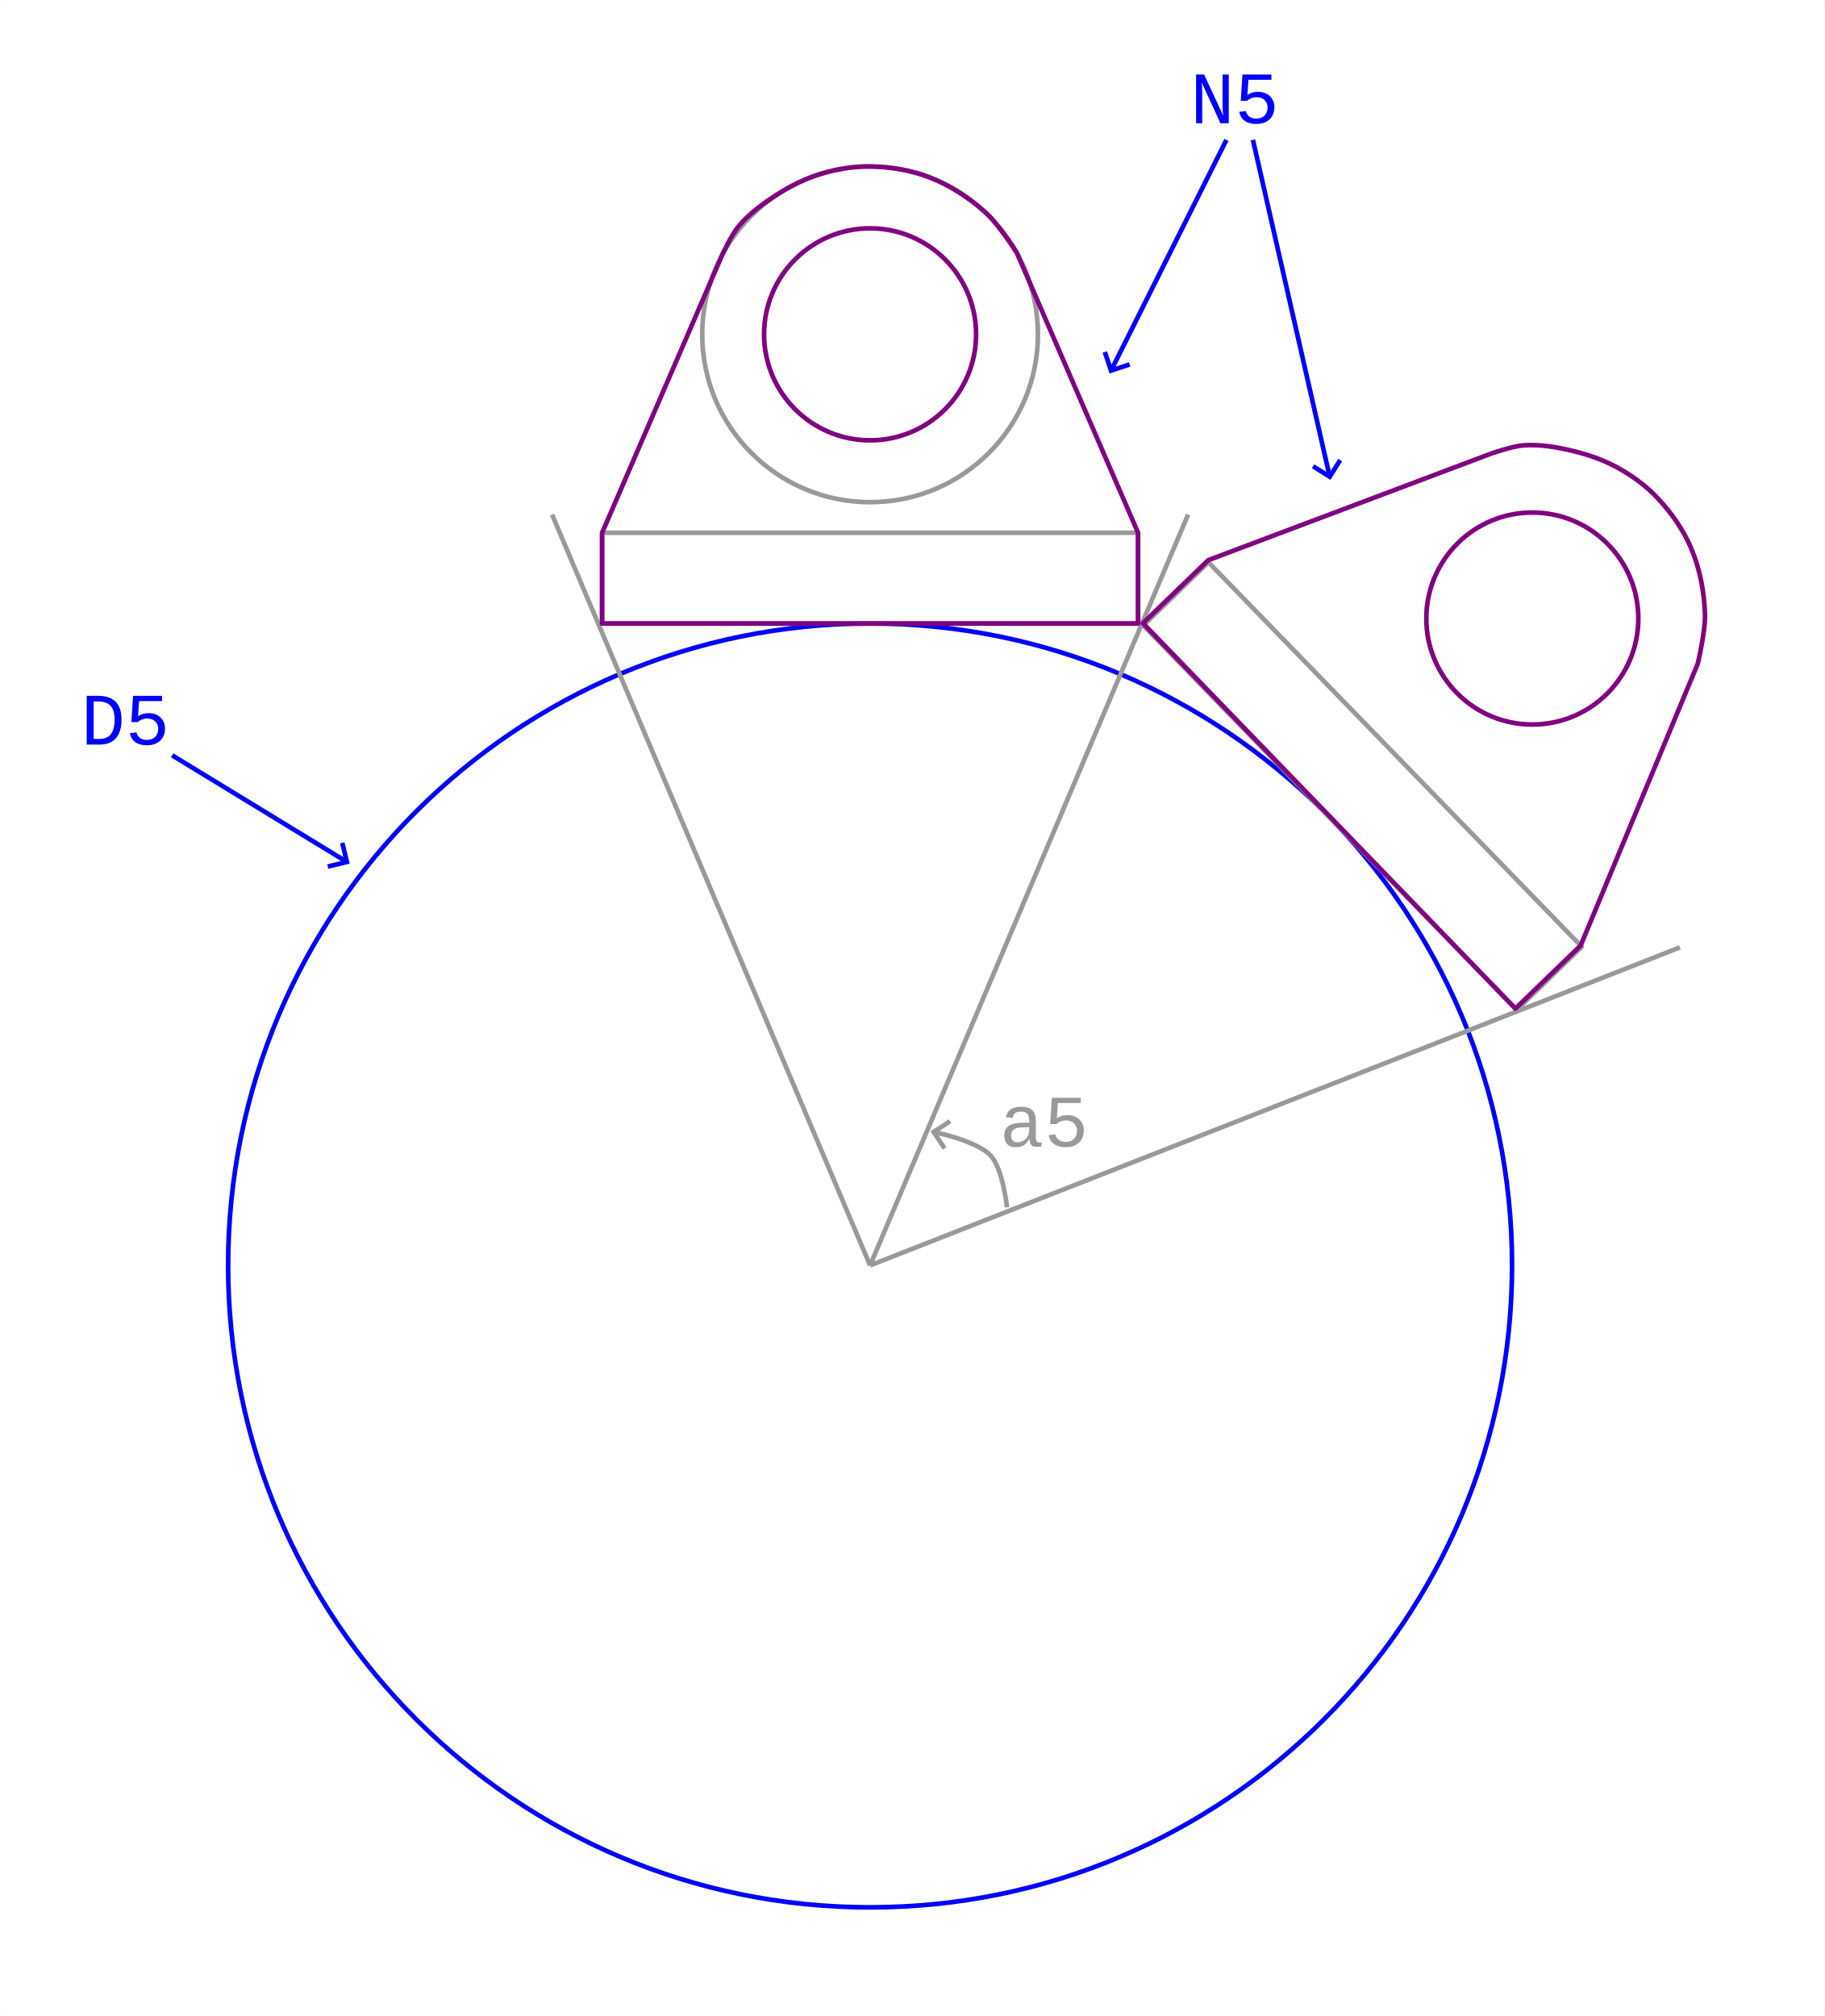
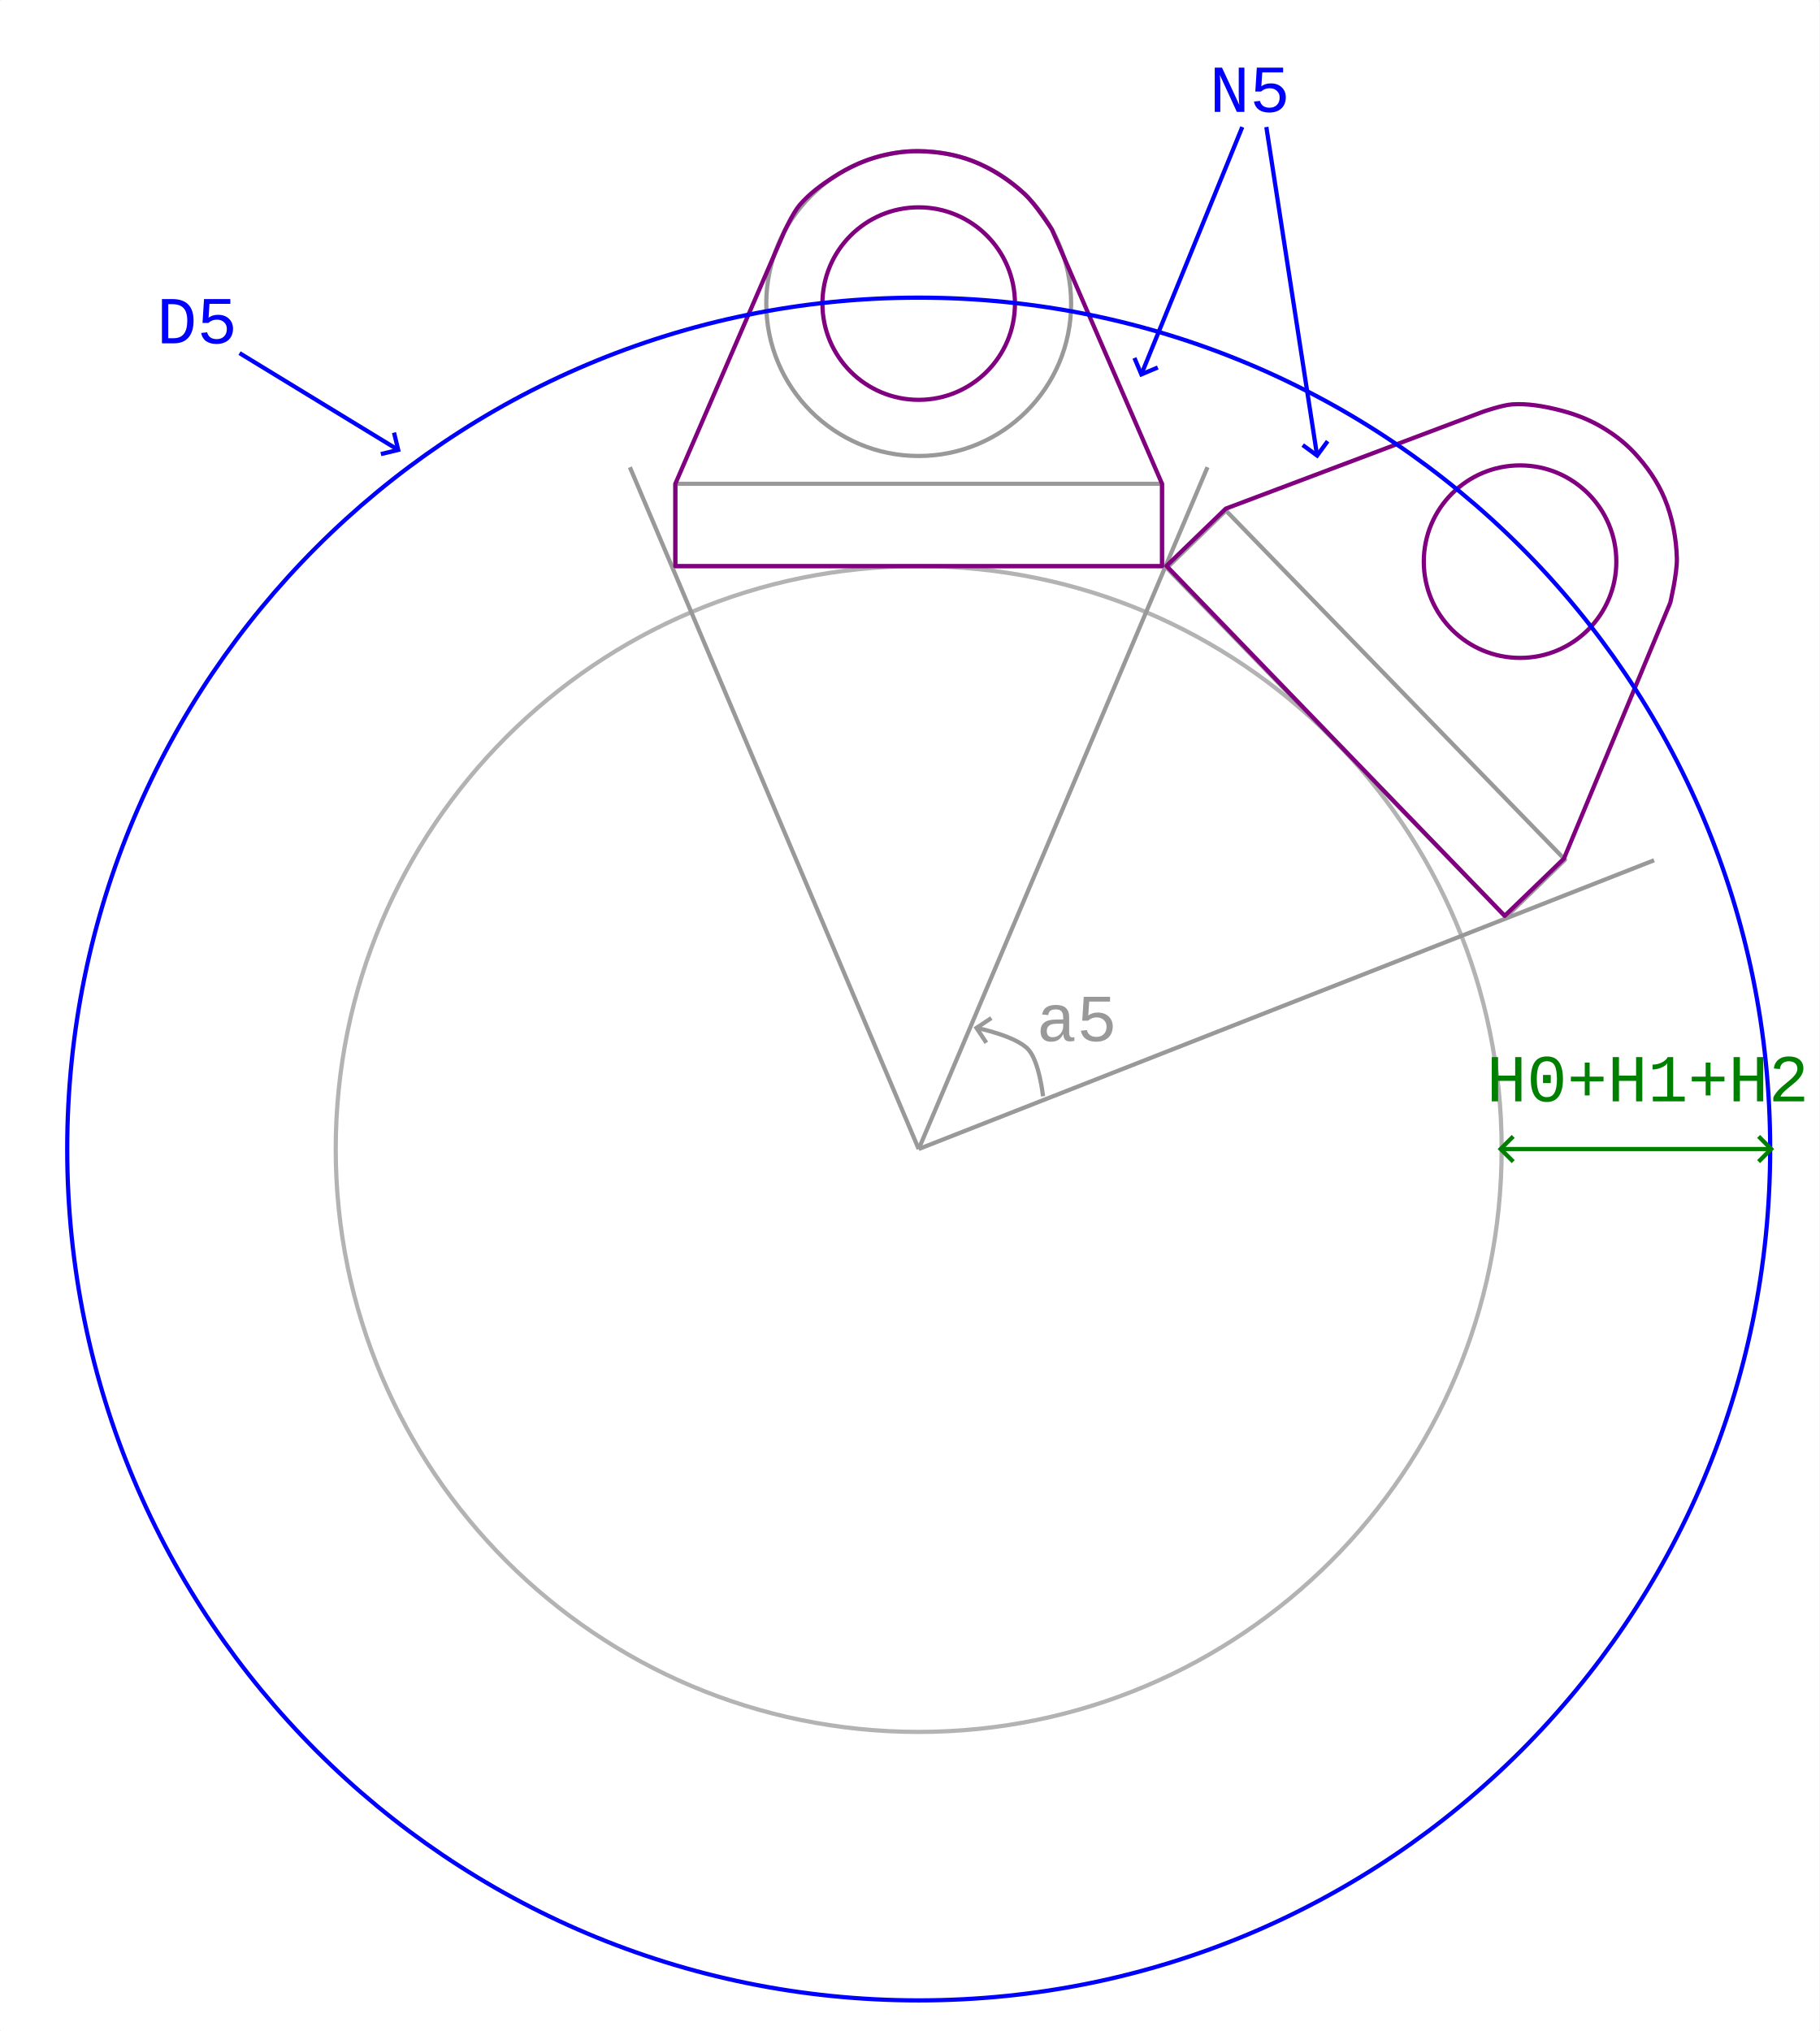
- <svg xmlns="http://www.w3.org/2000/svg" width="394.717" height="436.161" viewBox="0 0 104.436 115.401" version="1.1" id="svg1">
+ <svg xmlns="http://www.w3.org/2000/svg" width="433.458" height="483.912" viewBox="0 0 114.686 128.035" version="1.1" id="svg1">
  <defs id="defs1">
+     <rect x="164.875" y="420.777" width="127.936" height="68.441" id="rect12" />
    <rect x="241.131" y="460.603" width="31.216" height="27.394" id="rect10" />
    <marker style="overflow:visible" id="ArrowWide" refX="0" refY="0" orient="auto-start-reverse" markerWidth="1" markerHeight="1" viewBox="0 0 1 1" preserveAspectRatio="xMidYMid">
      <path style="fill:none;stroke:context-stroke;stroke-width:1;stroke-linecap:butt" d="M 3,-3 0,0 3,3" transform="rotate(180,0.125,0)" id="path7" />
    </marker>
    <rect x="353.398" y="156.082" width="50.568" height="41.41" id="rect6" />
    <rect x="113.399" y="290.505" width="64.164" height="37.864" id="rect5" />
  </defs>
-   <g id="layer1" transform="translate(-25.37412,-38.00813)">
-     <rect style="fill:#ffffff;stroke:#ffffff;stroke-width:0.265;stroke-linejoin:round;stroke-dasharray:none" id="rect11" width="104.171" height="115.136" x="25.506" y="38.14" />
-     <circle style="fill:none;stroke:#0000ff;stroke-width:0.265;stroke-linejoin:round" id="path1" cx="75.177" cy="110.443" r="36.746" />
+   <g id="layer1" transform="translate(-17.26928,-38.00813)">
+     <rect style="fill:#ffffff;stroke:#ffffff;stroke-width:0.265;stroke-linejoin:round;stroke-dasharray:none" id="rect11" width="114.421" height="127.77" x="17.402" y="38.14" />
+     <circle style="fill:none;stroke:#b3b3b3;stroke-width:0.265;stroke-linejoin:round" id="path1" cx="75.177" cy="110.443" r="36.746" />
    <path style="fill:none;stroke:#999999;stroke-width:0.265;stroke-linejoin:round" d="M 75.177,110.443 56.973,67.461" id="path2" />
    <path style="fill:none;stroke:#999999;stroke-width:0.265;stroke-linejoin:round" d="M 75.177,110.443 93.381,67.461" id="path2-3" />
    <path style="fill:none;stroke:#999999;stroke-width:0.265;stroke-linejoin:round" d="M 75.177,110.443 121.531,92.239" id="path3" />
    <rect style="fill:none;stroke:#999999;stroke-width:0.265;stroke-linejoin:round" id="rect3" width="30.678" height="5.192" x="59.838" y="68.506" />
    <rect style="fill:none;stroke:#999999;stroke-width:0.265;stroke-linejoin:round" id="rect3-1" width="30.678" height="5.192" x="116.221" y="-18.928" transform="rotate(45.84248)" />
    <circle style="fill:none;stroke:#800080;stroke-width:0.265;stroke-linejoin:round" id="path4" cx="75.177" cy="57.146" r="6.068" />
    <circle style="fill:none;stroke:#999999;stroke-width:0.265;stroke-linejoin:round" id="path4-3" cx="75.177" cy="57.146" r="9.608" />
    <path style="fill:none;stroke:#800080;stroke-width:0.265;stroke-linejoin:round" d="m 59.838,68.506 v 5.192 H 90.516 V 68.506 L 83.574,52.476 c 0,0 -1.027,-1.606 -1.723,-2.242 -0.948,-0.867 -2.057,-1.597 -3.253,-2.067 -1.079,-0.424 -2.262,-0.61 -3.421,-0.63 -0.941,-0.016 -1.892,0.143 -2.793,0.415 -0.872,0.263 -1.704,0.673 -2.475,1.158 -0.818,0.514 -1.62,1.098 -2.245,1.834 -0.411,0.484 -0.95,1.653 -0.95,1.653 z" id="path5" />
    <path style="fill:none;stroke:#800080;stroke-width:0.265;stroke-linejoin:round" d="m 94.531,70.074 -3.734,3.608 21.317,22.061 3.734,-3.608 6.703,-16.13 c 0,0 0.441,-1.855 0.415,-2.797 -0.035,-1.284 -0.281,-2.589 -0.774,-3.776 -0.445,-1.07 -1.133,-2.05 -1.924,-2.898 -0.642,-0.688 -1.418,-1.261 -2.239,-1.72 -0.795,-0.445 -1.668,-0.758 -2.553,-0.975 -0.938,-0.231 -1.915,-0.402 -2.879,-0.34 -0.634,0.041 -1.849,0.465 -1.849,0.465 z" id="path5-6" />
    <circle style="fill:none;stroke:#800080;stroke-width:0.265;stroke-linejoin:round" id="path4-2" cx="113.083" cy="73.414" r="6.068" />
-     <text xml:space="preserve" transform="scale(0.2645833)" id="text5" style="font-size:16px;line-height:normal;font-family:'Liberation Mono';-inkscape-font-specification:'Liberation Mono';text-decoration-color:#000000;white-space:pre;shape-inside:url(#rect5);fill:#0000ff;stroke-width:1;-inkscape-stroke:none;stop-color:#000000">
+     <text xml:space="preserve" transform="matrix(0.2645833,0,0,0.2645833,-2.860532,-20.97723)" id="text5" style="font-size:16px;line-height:normal;font-family:'Liberation Mono';-inkscape-font-specification:'Liberation Mono';text-decoration-color:#000000;white-space:pre;shape-inside:url(#rect5);display:inline;fill:#0000ff;stroke-width:1;-inkscape-stroke:none;stop-color:#000000">
      <tspan x="113.398" y="304.74" id="tspan1">D5</tspan>
    </text>
-     <text xml:space="preserve" transform="scale(0.2645833)" id="text6" style="font-size:16px;line-height:normal;font-family:'Liberation Mono';-inkscape-font-specification:'Liberation Mono';text-decoration-color:#000000;white-space:pre;shape-inside:url(#rect6);fill:#0000ff;stroke-width:1;-inkscape-stroke:none;stop-color:#000000">
+     <text xml:space="preserve" transform="scale(0.2645833)" id="text6" style="font-size:16px;line-height:normal;font-family:'Liberation Mono';-inkscape-font-specification:'Liberation Mono';text-decoration-color:#000000;white-space:pre;shape-inside:url(#rect6);display:inline;fill:#0000ff;stroke-width:1;-inkscape-stroke:none;stop-color:#000000">
      <tspan x="353.398" y="170.318" id="tspan2">N5</tspan>
    </text>
-     <path style="fill:none;stroke:#0000ff;stroke-width:0.265;stroke-linejoin:round;stroke-dasharray:none;marker-end:url(#ArrowWide)" d="m 35.229,81.245 9.945,6.068" id="path6" />
-     <path style="fill:#0000ff;stroke:#0000ff;stroke-width:0.265;stroke-linejoin:round;stroke-dasharray:none;marker-start:url(#ArrowWide)" d="M 88.999,59.164 95.573,46.016" id="path8" />
-     <path style="fill:#0000ff;stroke:#0000ff;stroke-width:0.265;stroke-linejoin:round;stroke-dasharray:none;marker-start:url(#ArrowWide)" d="M 101.472,65.232 97.09,46.016" id="path9" />
+     <path style="fill:none;stroke:#0000ff;stroke-width:0.265;stroke-linejoin:round;stroke-dasharray:none;marker-end:url(#ArrowWide)" d="m 32.368,60.268 9.945,6.068" id="path6" />
+     <path style="fill:#0000ff;stroke:#0000ff;stroke-width:0.265;stroke-linejoin:round;stroke-dasharray:none;marker-start:url(#ArrowWide)" d="M 89.237,61.548 95.573,46.016" id="path8" />
+     <path style="fill:#0000ff;stroke:#0000ff;stroke-width:0.265;stroke-linejoin:round;stroke-dasharray:none;marker-start:url(#ArrowWide)" d="M 100.28,66.662 97.09,46.016" id="path9" />
    <path style="fill:none;stroke:#999999;stroke-width:0.265;stroke-linejoin:round;stroke-dasharray:none;marker-end:url(#ArrowWide)" d="m 83.015,107.119 c 0,0 -0.233,-2.188 -0.927,-2.95 -0.78,-0.857 -3.203,-1.348 -3.203,-1.348" id="path10" />
-     <text xml:space="preserve" transform="matrix(0.2645833,0,0,0.2645833,18.79427,-21.99688)" id="text10" style="font-size:16px;line-height:normal;font-family:'Liberation Mono';-inkscape-font-specification:'Liberation Mono';text-decoration-color:#000000;white-space:pre;shape-inside:url(#rect10);fill:#999999;stroke-width:1;-inkscape-stroke:none;stop-color:#000000">
+     <text xml:space="preserve" transform="matrix(0.2645833,0,0,0.2645833,18.79427,-21.99688)" id="text10" style="font-size:16px;line-height:normal;font-family:'Liberation Mono';-inkscape-font-specification:'Liberation Mono';text-decoration-color:#000000;white-space:pre;shape-inside:url(#rect10);display:inline;fill:#999999;stroke-width:1;-inkscape-stroke:none;stop-color:#000000">
      <tspan x="241.131" y="474.84" id="tspan3">a5</tspan>
+     </text>
+     <circle style="fill:none;stroke:#0000ff;stroke-width:0.265;stroke-linejoin:round" id="path1-3" cx="75.177" cy="110.443" r="53.671" />
+     <path style="fill:#999999;stroke:#008000;stroke-width:0.265;stroke-linejoin:round;marker-start:url(#ArrowWide);marker-end:url(#ArrowWide)" d="m 111.923,110.443 h 16.925" id="path11" />
+     <text xml:space="preserve" transform="matrix(0.2645833,0,0,0.2645833,67.34168,-7.660445)" id="text11" style="font-size:16px;line-height:normal;font-family:'Liberation Mono';-inkscape-font-specification:'Liberation Mono';text-decoration-color:#000000;white-space:pre;shape-inside:url(#rect12);fill:#008000;stroke-width:1;-inkscape-stroke:none;stop-color:#000000">
+       <tspan x="164.875" y="435.014" id="tspan4">H0+H1+H2</tspan>
    </text>
  </g>
</svg>
